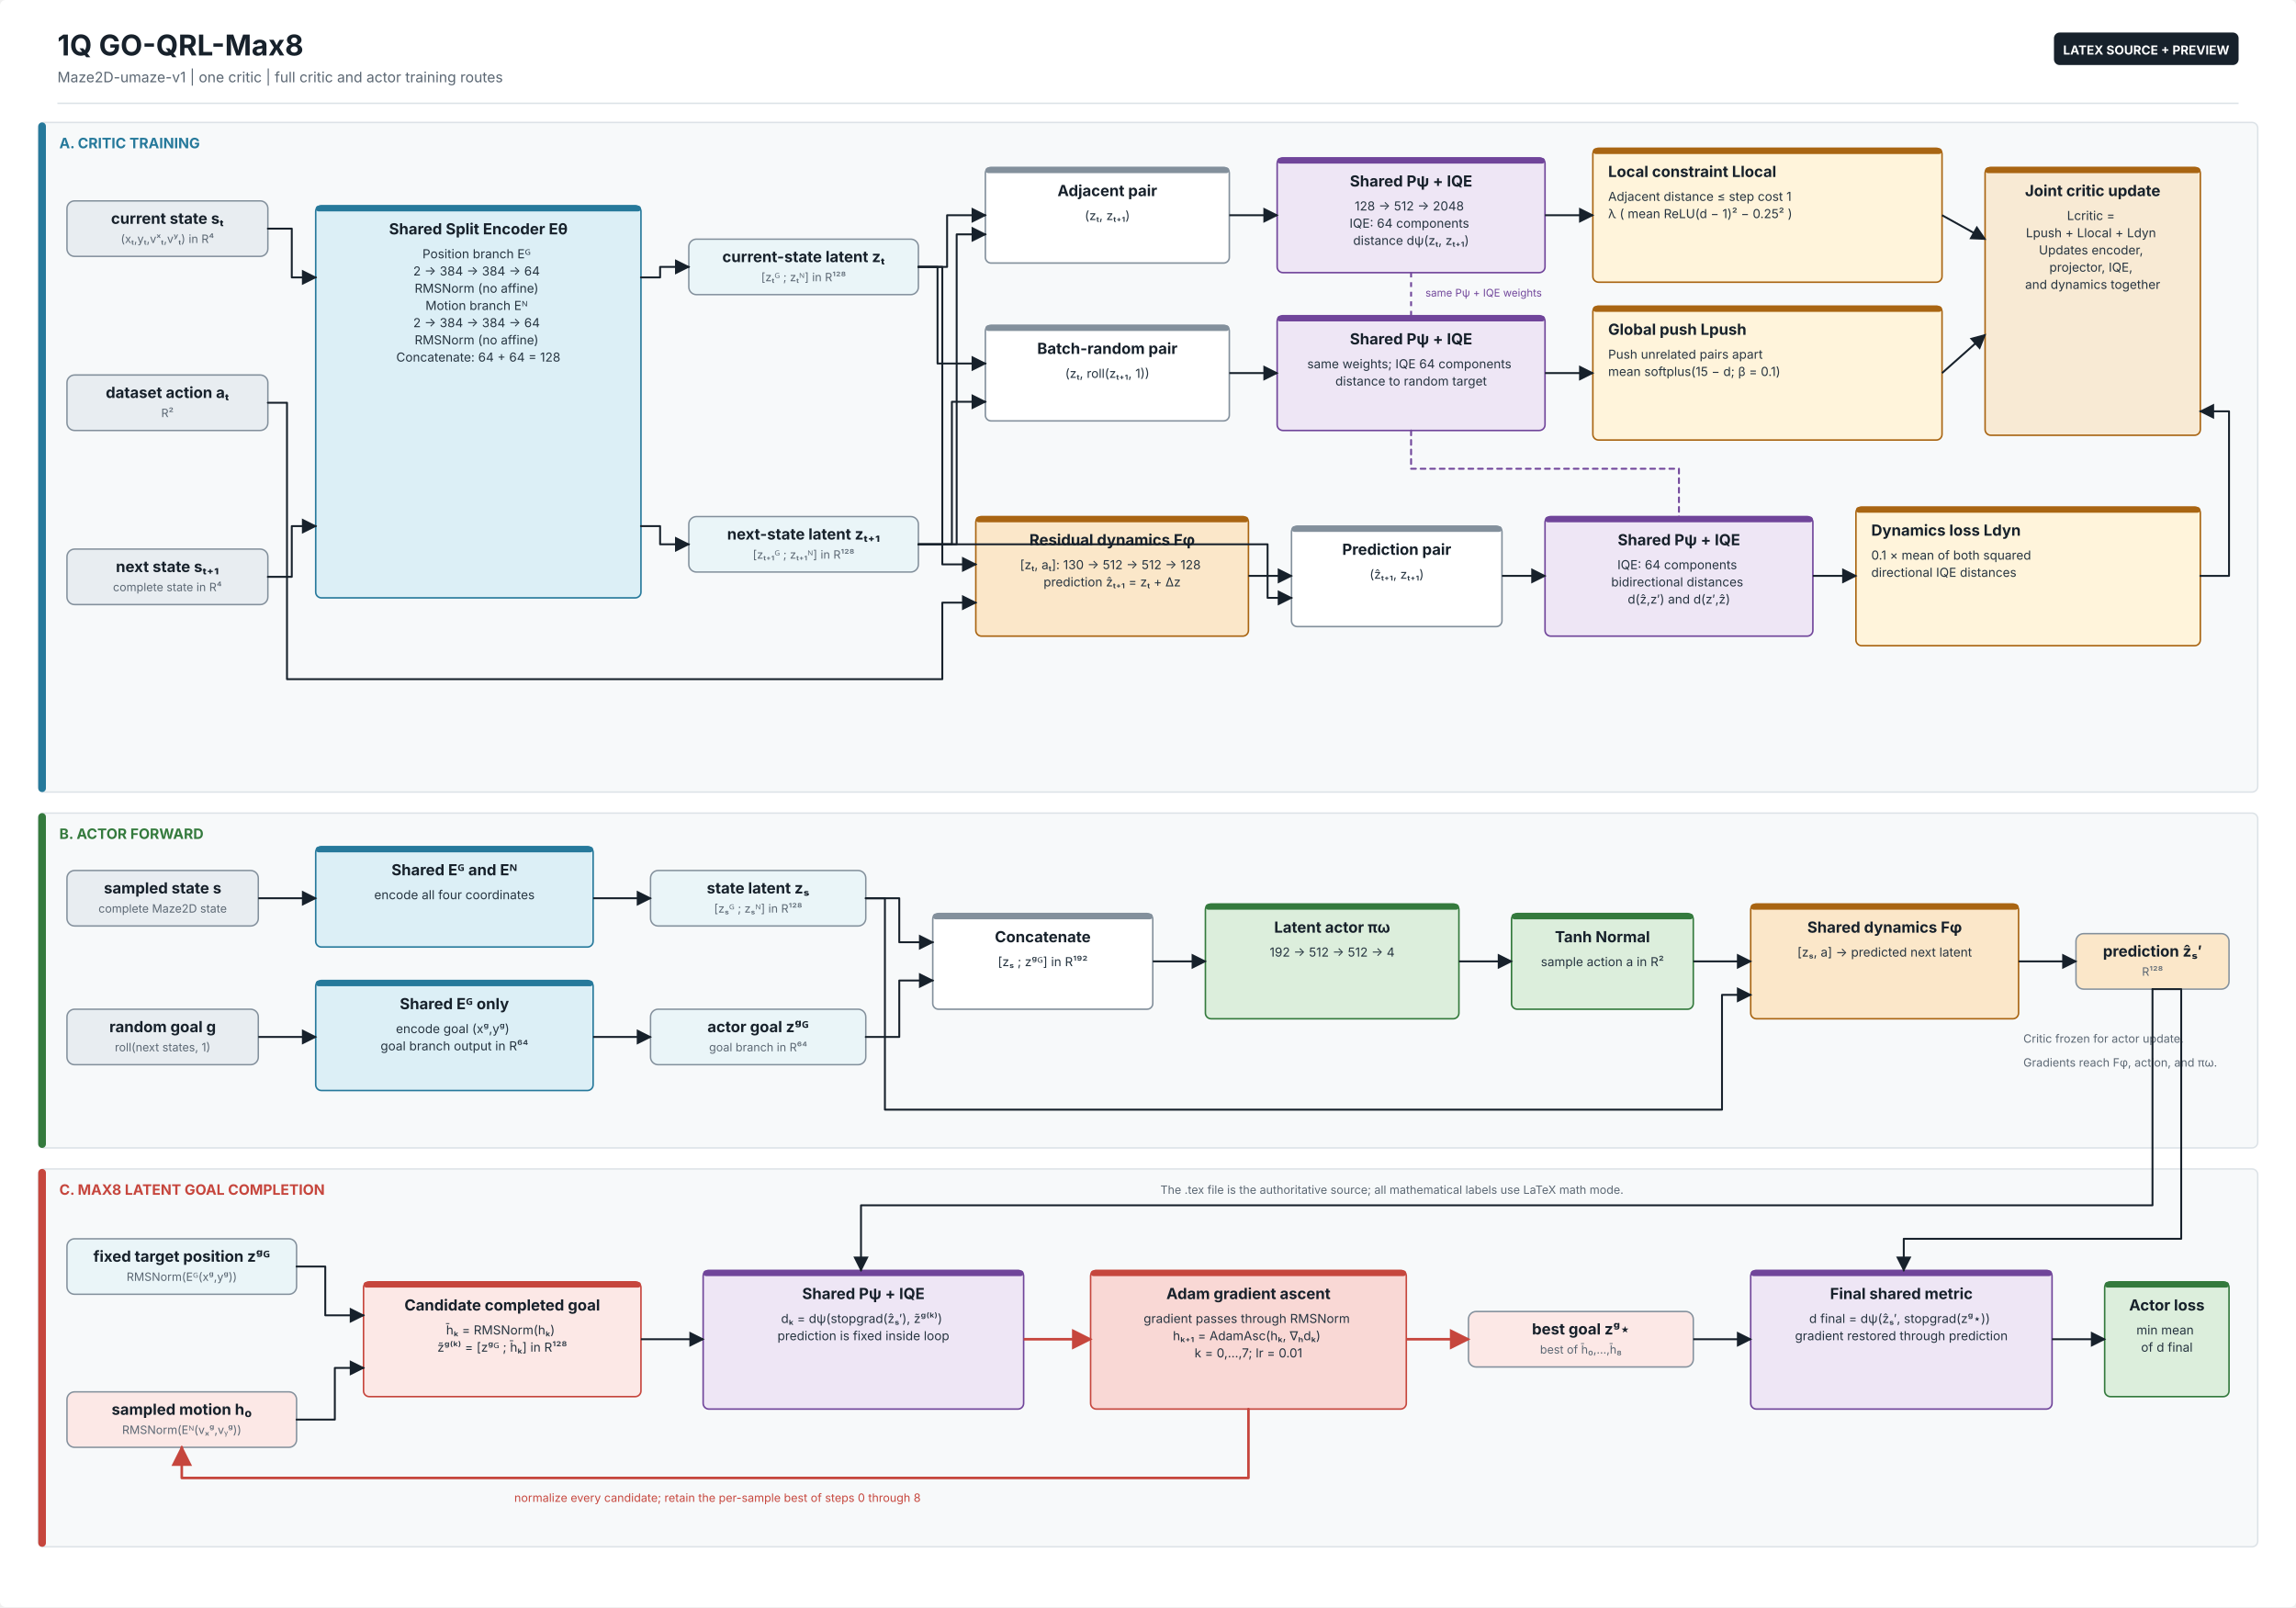
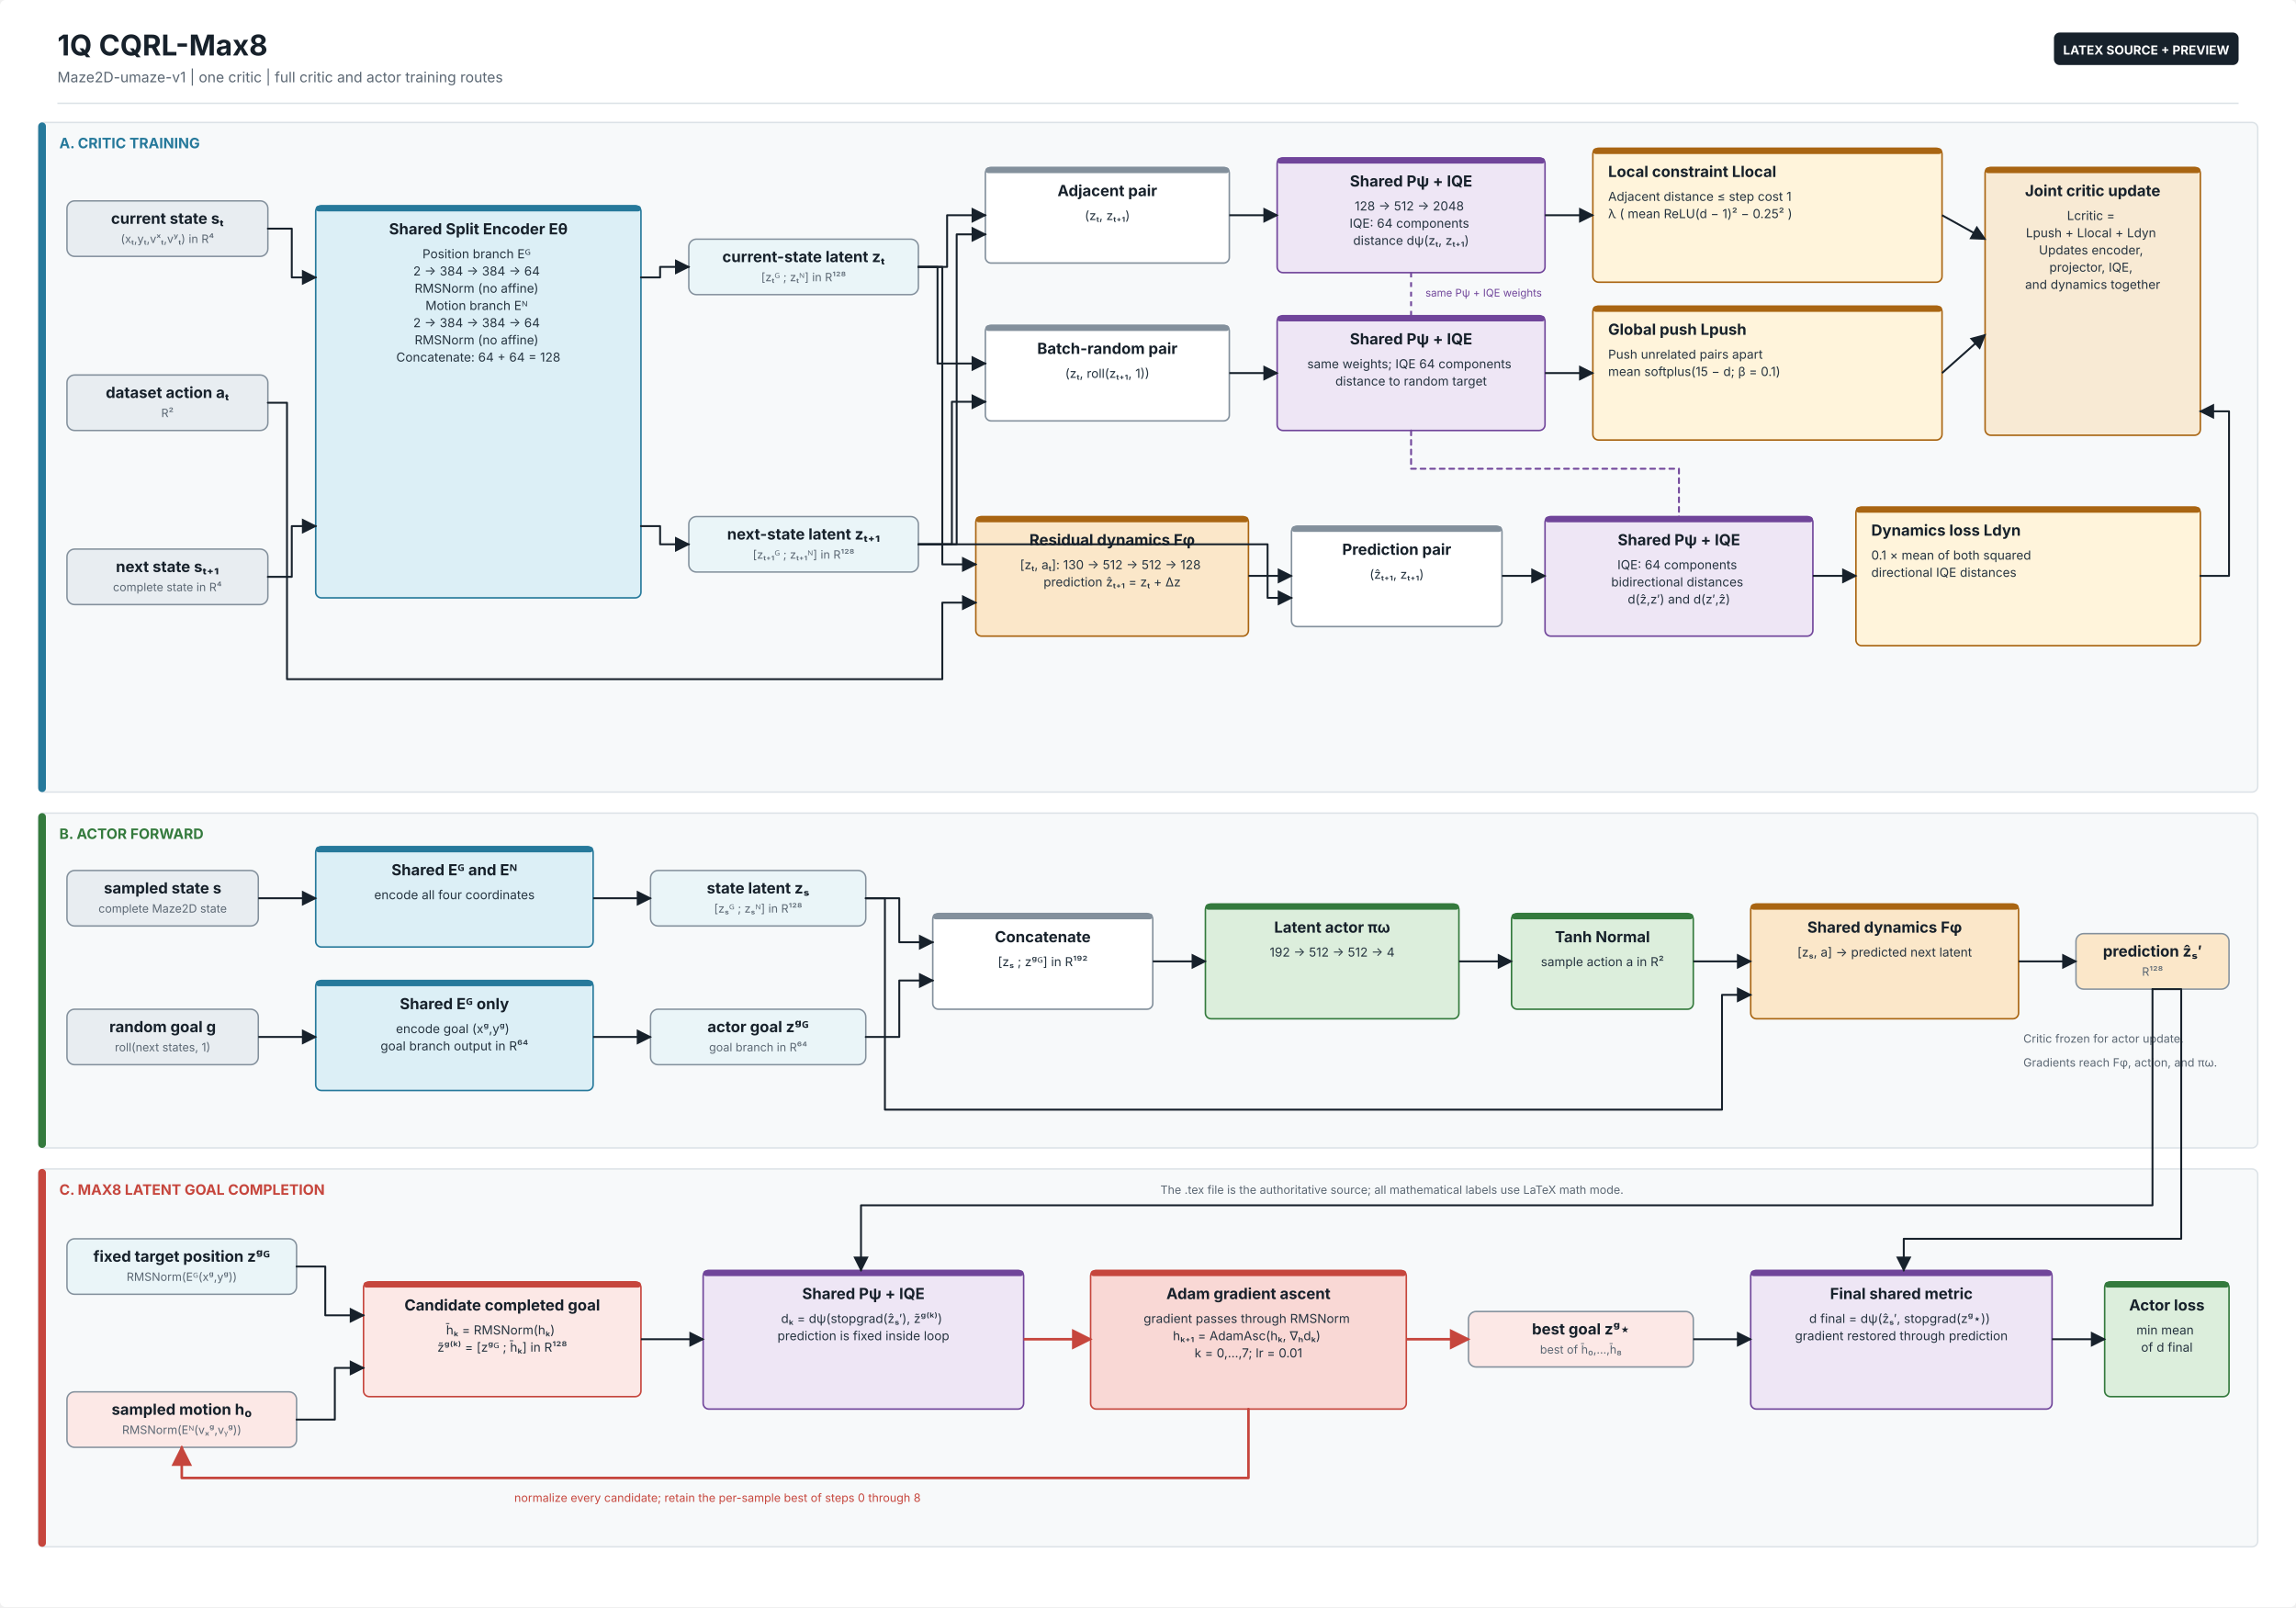
- <svg xmlns="http://www.w3.org/2000/svg" width="2400" height="1680" viewBox="0 0 2400 1680" role="img" aria-label="Detailed 1Q GO-QRL-Max8 architecture on Maze2D">
+ <svg xmlns="http://www.w3.org/2000/svg" width="2400" height="1680" viewBox="0 0 2400 1680" role="img" aria-label="Detailed 1Q CQRL-Max8 architecture on Maze2D">
  <defs>
    <filter id="shadow" x="-20%" y="-20%" width="150%" height="160%">
      <feDropShadow dx="0" dy="3" stdDeviation="4" flood-color="#17212B" flood-opacity="0.12" />
    </filter>
    <marker id="arrow" viewBox="0 0 10 10" refX="9" refY="5" markerWidth="8" markerHeight="8" orient="auto-start-reverse">
      <path d="M 0 0 L 10 5 L 0 10 z" fill="#17212B" />
    </marker>
    <marker id="arrow-red" viewBox="0 0 10 10" refX="9" refY="5" markerWidth="8" markerHeight="8" orient="auto-start-reverse">
      <path d="M 0 0 L 10 5 L 0 10 z" fill="#C6463D" />
    </marker>
    <style>
    text { font-family: Inter, "Noto Sans", "DejaVu Sans", Arial, sans-serif; fill: #17212B; }
    .title { font-size: 30px; font-weight: 700; }
    .subtitle { font-size: 15px; fill: #5B6773; }
    .section { font-size: 15px; font-weight: 700; letter-spacing: 0; }
    .block-title { font-size: 16px; font-weight: 700; }
    .block-sub { font-size: 13px; fill: #263440; }
    .small { font-size: 12px; fill: #5B6773; }
    .tiny { font-size: 11px; fill: #5B6773; }
    .math { font-family: "DejaVu Sans Mono", monospace; font-size: 13px; }
  </style>
  </defs>
  <rect x="0" y="0" width="2400" height="1680" rx="6" fill="#FFFFFF" stroke="none" stroke-width="1.5" />
-   <text x="60" y="58" class="title" text-anchor="start">1Q GO-QRL-Max8</text>
+   <text x="60" y="58" class="title" text-anchor="start">1Q CQRL-Max8</text>
  <text x="60" y="86" class="subtitle" text-anchor="start">Maze2D-umaze-v1  |  one critic  |  full critic and actor training routes</text>
  <rect x="2147.0" y="34" width="193.0" height="34" rx="6" fill="#17212B" stroke="none" stroke-width="1.5" />
  <text x="2243.5" y="57" class="block-sub" text-anchor="middle" style="fill:#FFFFFF" font-weight="700">LATEX SOURCE + PREVIEW</text>
  <line x1="60" y1="108" x2="2340" y2="108" stroke="#DCE2E7" stroke-width="1.5" fill="none" />
  <rect x="40" y="128" width="2320" height="700" rx="6" fill="#F7F9FA" stroke="#DCE2E7" stroke-width="1.5" />
  <rect x="40" y="128" width="8" height="700" rx="4" fill="#26799B" stroke="none" stroke-width="1.5" />
  <text x="62" y="155" class="section" text-anchor="start" style="fill:#26799B">A. CRITIC TRAINING</text>
  <rect x="40" y="850" width="2320" height="350" rx="6" fill="#F7F9FA" stroke="#DCE2E7" stroke-width="1.5" />
  <rect x="40" y="850" width="8" height="350" rx="4" fill="#347A3D" stroke="none" stroke-width="1.5" />
  <text x="62" y="877" class="section" text-anchor="start" style="fill:#347A3D">B. ACTOR FORWARD</text>
  <rect x="40" y="1222" width="2320" height="395" rx="6" fill="#F7F9FA" stroke="#DCE2E7" stroke-width="1.5" />
  <rect x="40" y="1222" width="8" height="395" rx="4" fill="#C6463D" stroke="none" stroke-width="1.5" />
  <text x="62" y="1249" class="section" text-anchor="start" style="fill:#C6463D">C. MAX8 LATENT GOAL COMPLETION</text>
  <rect x="70" y="210" width="210" height="58" rx="8" fill="#E8EDF1" stroke="#83909C" stroke-width="1.5" />
  <text x="175.0" y="234" class="block-title" text-anchor="middle">current state  sₜ</text>
  <text x="175.0" y="254" class="small" text-anchor="middle">(xₜ,yₜ,vˣₜ,vʸₜ) in R⁴</text>
  <rect x="70" y="392" width="210" height="58" rx="8" fill="#E8EDF1" stroke="#83909C" stroke-width="1.5" />
  <text x="175.0" y="416" class="block-title" text-anchor="middle">dataset action  aₜ</text>
  <text x="175.0" y="436" class="small" text-anchor="middle">R²</text>
  <rect x="70" y="574" width="210" height="58" rx="8" fill="#E8EDF1" stroke="#83909C" stroke-width="1.5" />
  <text x="175.0" y="598" class="block-title" text-anchor="middle">next state  sₜ₊₁</text>
  <text x="175.0" y="618" class="small" text-anchor="middle">complete state in R⁴</text>
  <rect x="330" y="215" width="340" height="410" rx="6" fill="#DCEFF6" stroke="#26799B" stroke-width="1.6" />
  <rect x="330" y="215" width="340" height="6" rx="3" fill="#26799B" stroke="none" stroke-width="1.5" />
  <text x="500.0" y="245" class="block-title" text-anchor="middle" style="fill:#17212B">Shared Split Encoder  Eθ</text>
  <text x="500.0" y="270" class="block-sub" text-anchor="middle">
    <tspan x="500.0" dy="0">Position branch  Eᴳ</tspan>
    <tspan x="500.0" dy="18">2 → 384 → 384 → 64</tspan>
    <tspan x="500.0" dy="18">RMSNorm (no affine)</tspan>
    <tspan x="500.0" dy="18" />
    <tspan x="500.0" dy="18">Motion branch  Eᴺ</tspan>
    <tspan x="500.0" dy="18">2 → 384 → 384 → 64</tspan>
    <tspan x="500.0" dy="18">RMSNorm (no affine)</tspan>
    <tspan x="500.0" dy="18" />
    <tspan x="500.0" dy="18">Concatenate: 64 + 64 = 128</tspan>
  </text>
  <rect x="720" y="250" width="240" height="58" rx="8" fill="#EAF5F8" stroke="#83909C" stroke-width="1.5" />
  <text x="840.0" y="274" class="block-title" text-anchor="middle">current-state latent  zₜ</text>
  <text x="840.0" y="294" class="small" text-anchor="middle">[zₜᴳ ; zₜᴺ] in R¹²⁸</text>
  <rect x="720" y="540" width="240" height="58" rx="8" fill="#EAF5F8" stroke="#83909C" stroke-width="1.5" />
  <text x="840.0" y="564" class="block-title" text-anchor="middle">next-state latent  zₜ₊₁</text>
  <text x="840.0" y="584" class="small" text-anchor="middle">[zₜ₊₁ᴳ ; zₜ₊₁ᴺ] in R¹²⁸</text>
  <polyline points="280,239 305,239 305,290 330,290" stroke="#17212B" stroke-width="2" stroke-linejoin="round" stroke-linecap="round" fill="none" marker-end="url(#arrow)" />
  <polyline points="280,603 305,603 305,550 330,550" stroke="#17212B" stroke-width="2" stroke-linejoin="round" stroke-linecap="round" fill="none" marker-end="url(#arrow)" />
  <polyline points="670,290 690,290 690,279 720,279" stroke="#17212B" stroke-width="2" stroke-linejoin="round" stroke-linecap="round" fill="none" marker-end="url(#arrow)" />
  <polyline points="670,550 690,550 690,569 720,569" stroke="#17212B" stroke-width="2" stroke-linejoin="round" stroke-linecap="round" fill="none" marker-end="url(#arrow)" />
  <rect x="1030" y="175" width="255" height="100" rx="6" fill="#FFFFFF" stroke="#83909C" stroke-width="1.6" />
  <rect x="1030" y="175" width="255" height="6" rx="3" fill="#83909C" stroke="none" stroke-width="1.5" />
  <text x="1157.5" y="205" class="block-title" text-anchor="middle" style="fill:#17212B">Adjacent pair</text>
  <text x="1157.5" y="230" class="block-sub" text-anchor="middle">
    <tspan x="1157.5" dy="0">(zₜ, zₜ₊₁)</tspan>
  </text>
  <rect x="1335" y="165" width="280" height="120" rx="6" fill="#EEE6F5" stroke="#70459A" stroke-width="1.6" />
  <rect x="1335" y="165" width="280" height="6" rx="3" fill="#70459A" stroke="none" stroke-width="1.5" />
  <text x="1475.0" y="195" class="block-title" text-anchor="middle" style="fill:#17212B">Shared  Pψ + IQE</text>
  <text x="1475.0" y="220" class="block-sub" text-anchor="middle">
    <tspan x="1475.0" dy="0">128 → 512 → 2048</tspan>
    <tspan x="1475.0" dy="18">IQE: 64 components</tspan>
    <tspan x="1475.0" dy="18">distance  dψ(zₜ, zₜ₊₁)</tspan>
  </text>
  <rect x="1665" y="155" width="365" height="140" rx="6" fill="#FFF4DB" stroke="#A96512" stroke-width="1.6" />
  <rect x="1665" y="155" width="365" height="6" rx="3" fill="#A96512" stroke="none" stroke-width="1.5" />
  <text x="1681" y="185" class="block-title" text-anchor="start" style="fill:#17212B">Local constraint  Llocal</text>
  <text x="1681" y="210" class="block-sub" text-anchor="start">
    <tspan x="1681" dy="0">Adjacent distance ≤ step cost 1</tspan>
    <tspan x="1681" dy="18">λ ( mean ReLU(d − 1)² − 0.25² )</tspan>
  </text>
  <rect x="1030" y="340" width="255" height="100" rx="6" fill="#FFFFFF" stroke="#83909C" stroke-width="1.6" />
  <rect x="1030" y="340" width="255" height="6" rx="3" fill="#83909C" stroke="none" stroke-width="1.5" />
  <text x="1157.5" y="370" class="block-title" text-anchor="middle" style="fill:#17212B">Batch-random pair</text>
  <text x="1157.5" y="395" class="block-sub" text-anchor="middle">
    <tspan x="1157.5" dy="0">(zₜ, roll(zₜ₊₁, 1))</tspan>
  </text>
  <rect x="1335" y="330" width="280" height="120" rx="6" fill="#EEE6F5" stroke="#70459A" stroke-width="1.6" />
  <rect x="1335" y="330" width="280" height="6" rx="3" fill="#70459A" stroke="none" stroke-width="1.5" />
  <text x="1475.0" y="360" class="block-title" text-anchor="middle" style="fill:#17212B">Shared  Pψ + IQE</text>
  <text x="1475.0" y="385" class="block-sub" text-anchor="middle">
    <tspan x="1475.0" dy="0">same weights; IQE 64 components</tspan>
    <tspan x="1475.0" dy="18">distance to random target</tspan>
  </text>
  <rect x="1665" y="320" width="365" height="140" rx="6" fill="#FFF4DB" stroke="#A96512" stroke-width="1.6" />
  <rect x="1665" y="320" width="365" height="6" rx="3" fill="#A96512" stroke="none" stroke-width="1.5" />
  <text x="1681" y="350" class="block-title" text-anchor="start" style="fill:#17212B">Global push  Lpush</text>
  <text x="1681" y="375" class="block-sub" text-anchor="start">
    <tspan x="1681" dy="0">Push unrelated pairs apart</tspan>
    <tspan x="1681" dy="18">mean softplus(15 − d; β = 0.1)</tspan>
  </text>
  <rect x="1020" y="540" width="285" height="125" rx="6" fill="#FBE7C9" stroke="#A96512" stroke-width="1.6" />
  <rect x="1020" y="540" width="285" height="6" rx="3" fill="#A96512" stroke="none" stroke-width="1.5" />
  <text x="1162.5" y="570" class="block-title" text-anchor="middle" style="fill:#17212B">Residual dynamics  Fφ</text>
  <text x="1162.5" y="595" class="block-sub" text-anchor="middle">
    <tspan x="1162.5" dy="0">[zₜ, aₜ]: 130 → 512 → 512 → 128</tspan>
    <tspan x="1162.5" dy="18">prediction  ẑₜ₊₁ = zₜ + Δz</tspan>
  </text>
  <rect x="1350" y="550" width="220" height="105" rx="6" fill="#FFFFFF" stroke="#83909C" stroke-width="1.6" />
  <rect x="1350" y="550" width="220" height="6" rx="3" fill="#83909C" stroke="none" stroke-width="1.5" />
  <text x="1460.0" y="580" class="block-title" text-anchor="middle" style="fill:#17212B">Prediction pair</text>
  <text x="1460.0" y="605" class="block-sub" text-anchor="middle">
    <tspan x="1460.0" dy="0">(ẑₜ₊₁, zₜ₊₁)</tspan>
  </text>
  <rect x="1615" y="540" width="280" height="125" rx="6" fill="#EEE6F5" stroke="#70459A" stroke-width="1.6" />
  <rect x="1615" y="540" width="280" height="6" rx="3" fill="#70459A" stroke="none" stroke-width="1.5" />
  <text x="1755.0" y="570" class="block-title" text-anchor="middle" style="fill:#17212B">Shared  Pψ + IQE</text>
  <text x="1755.0" y="595" class="block-sub" text-anchor="middle">
    <tspan x="1755.0" dy="0">IQE: 64 components</tspan>
    <tspan x="1755.0" dy="18">bidirectional distances</tspan>
    <tspan x="1755.0" dy="18">d(ẑ,z′) and d(z′,ẑ)</tspan>
  </text>
  <rect x="1940" y="530" width="360" height="145" rx="6" fill="#FFF4DB" stroke="#A96512" stroke-width="1.6" />
  <rect x="1940" y="530" width="360" height="6" rx="3" fill="#A96512" stroke="none" stroke-width="1.5" />
  <text x="1956" y="560" class="block-title" text-anchor="start" style="fill:#17212B">Dynamics loss  Ldyn</text>
  <text x="1956" y="585" class="block-sub" text-anchor="start">
    <tspan x="1956" dy="0">0.1 × mean of both squared</tspan>
    <tspan x="1956" dy="18">directional IQE distances</tspan>
  </text>
  <rect x="2075" y="175" width="225" height="280" rx="6" fill="#F8EAD4" stroke="#A96512" stroke-width="1.6" />
  <rect x="2075" y="175" width="225" height="6" rx="3" fill="#A96512" stroke="none" stroke-width="1.5" />
  <text x="2187.5" y="205" class="block-title" text-anchor="middle" style="fill:#17212B">Joint critic update</text>
  <text x="2187.5" y="230" class="block-sub" text-anchor="middle">
    <tspan x="2187.5" dy="0">Lcritic =</tspan>
    <tspan x="2187.5" dy="18">Lpush + Llocal + Ldyn</tspan>
    <tspan x="2187.5" dy="18" />
    <tspan x="2187.5" dy="18">Updates encoder,</tspan>
    <tspan x="2187.5" dy="18">projector, IQE,</tspan>
    <tspan x="2187.5" dy="18">and dynamics together</tspan>
  </text>
  <polyline points="960,279 990,279 990,225 1030,225" stroke="#17212B" stroke-width="2" stroke-linejoin="round" stroke-linecap="round" fill="none" marker-end="url(#arrow)" />
  <polyline points="960,569 1000,569 1000,245 1030,245" stroke="#17212B" stroke-width="2" stroke-linejoin="round" stroke-linecap="round" fill="none" marker-end="url(#arrow)" />
  <polyline points="960,279 980,279 980,380 1030,380" stroke="#17212B" stroke-width="2" stroke-linejoin="round" stroke-linecap="round" fill="none" marker-end="url(#arrow)" />
  <polyline points="960,569 995,569 995,420 1030,420" stroke="#17212B" stroke-width="2" stroke-linejoin="round" stroke-linecap="round" fill="none" marker-end="url(#arrow)" />
  <polyline points="960,279 985,279 985,590 1020,590" stroke="#17212B" stroke-width="2" stroke-linejoin="round" stroke-linecap="round" fill="none" marker-end="url(#arrow)" />
  <polyline points="280,421 300,421 300,710 985,710 985,630 1020,630" stroke="#17212B" stroke-width="2" stroke-linejoin="round" stroke-linecap="round" fill="none" marker-end="url(#arrow)" />
  <line x1="1285" y1="225" x2="1335" y2="225" stroke="#17212B" stroke-width="2" fill="none" marker-end="url(#arrow)" />
  <line x1="1615" y1="225" x2="1665" y2="225" stroke="#17212B" stroke-width="2" fill="none" marker-end="url(#arrow)" />
  <line x1="1285" y1="390" x2="1335" y2="390" stroke="#17212B" stroke-width="2" fill="none" marker-end="url(#arrow)" />
  <line x1="1615" y1="390" x2="1665" y2="390" stroke="#17212B" stroke-width="2" fill="none" marker-end="url(#arrow)" />
  <line x1="1305" y1="602" x2="1350" y2="602" stroke="#17212B" stroke-width="2" fill="none" marker-end="url(#arrow)" />
  <polyline points="960,569 1325,569 1325,625 1350,625" stroke="#17212B" stroke-width="2" stroke-linejoin="round" stroke-linecap="round" fill="none" marker-end="url(#arrow)" />
  <line x1="1570" y1="602" x2="1615" y2="602" stroke="#17212B" stroke-width="2" fill="none" marker-end="url(#arrow)" />
  <line x1="1895" y1="602" x2="1940" y2="602" stroke="#17212B" stroke-width="2" fill="none" marker-end="url(#arrow)" />
  <line x1="2030" y1="225" x2="2075" y2="250" stroke="#17212B" stroke-width="2" fill="none" marker-end="url(#arrow)" />
  <line x1="2030" y1="390" x2="2075" y2="350" stroke="#17212B" stroke-width="2" fill="none" marker-end="url(#arrow)" />
  <polyline points="2300,602 2330,602 2330,430 2300,430" stroke="#17212B" stroke-width="2" stroke-linejoin="round" stroke-linecap="round" fill="none" marker-end="url(#arrow)" />
  <line x1="1475" y1="285" x2="1475" y2="330" stroke="#70459A" stroke-width="2" fill="none" stroke-dasharray="5 5" />
  <polyline points="1475,450 1475,490 1755,490 1755,540" stroke="#70459A" stroke-width="2" stroke-linejoin="round" stroke-linecap="round" fill="none" stroke-dasharray="5 5" />
  <text x="1490" y="310" class="tiny" text-anchor="start" style="fill:#70459A">same Pψ + IQE weights</text>
  <rect x="70" y="910" width="200" height="58" rx="8" fill="#E8EDF1" stroke="#83909C" stroke-width="1.5" />
  <text x="170.0" y="934" class="block-title" text-anchor="middle">sampled state  s</text>
  <text x="170.0" y="954" class="small" text-anchor="middle">complete Maze2D state</text>
  <rect x="70" y="1055" width="200" height="58" rx="8" fill="#E8EDF1" stroke="#83909C" stroke-width="1.5" />
  <text x="170.0" y="1079" class="block-title" text-anchor="middle">random goal  g</text>
  <text x="170.0" y="1099" class="small" text-anchor="middle">roll(next states, 1)</text>
  <rect x="330" y="885" width="290" height="105" rx="6" fill="#DCEFF6" stroke="#26799B" stroke-width="1.6" />
  <rect x="330" y="885" width="290" height="6" rx="3" fill="#26799B" stroke="none" stroke-width="1.5" />
  <text x="475.0" y="915" class="block-title" text-anchor="middle" style="fill:#17212B">Shared Eᴳ and Eᴺ</text>
  <text x="475.0" y="940" class="block-sub" text-anchor="middle">
    <tspan x="475.0" dy="0">encode all four coordinates</tspan>
  </text>
  <rect x="330" y="1025" width="290" height="115" rx="6" fill="#DCEFF6" stroke="#26799B" stroke-width="1.6" />
  <rect x="330" y="1025" width="290" height="6" rx="3" fill="#26799B" stroke="none" stroke-width="1.5" />
  <text x="475.0" y="1055" class="block-title" text-anchor="middle" style="fill:#17212B">Shared Eᴳ only</text>
  <text x="475.0" y="1080" class="block-sub" text-anchor="middle">
    <tspan x="475.0" dy="0">encode goal (xᵍ,yᵍ)</tspan>
    <tspan x="475.0" dy="18">goal branch output in R⁶⁴</tspan>
  </text>
  <rect x="680" y="910" width="225" height="58" rx="8" fill="#EAF5F8" stroke="#83909C" stroke-width="1.5" />
  <text x="792.5" y="934" class="block-title" text-anchor="middle">state latent  zₛ</text>
  <text x="792.5" y="954" class="small" text-anchor="middle">[zₛᴳ ; zₛᴺ] in R¹²⁸</text>
  <rect x="680" y="1055" width="225" height="58" rx="8" fill="#EAF5F8" stroke="#83909C" stroke-width="1.5" />
  <text x="792.5" y="1079" class="block-title" text-anchor="middle">actor goal  zᵍᴳ</text>
  <text x="792.5" y="1099" class="small" text-anchor="middle">goal branch in R⁶⁴</text>
  <rect x="975" y="955" width="230" height="100" rx="6" fill="#FFFFFF" stroke="#83909C" stroke-width="1.6" />
  <rect x="975" y="955" width="230" height="6" rx="3" fill="#83909C" stroke="none" stroke-width="1.5" />
  <text x="1090.0" y="985" class="block-title" text-anchor="middle" style="fill:#17212B">Concatenate</text>
  <text x="1090.0" y="1010" class="block-sub" text-anchor="middle">
    <tspan x="1090.0" dy="0">[zₛ ; zᵍᴳ] in R¹⁹²</tspan>
  </text>
  <rect x="1260" y="945" width="265" height="120" rx="6" fill="#DCEEDC" stroke="#347A3D" stroke-width="1.6" />
  <rect x="1260" y="945" width="265" height="6" rx="3" fill="#347A3D" stroke="none" stroke-width="1.5" />
  <text x="1392.5" y="975" class="block-title" text-anchor="middle" style="fill:#17212B">Latent actor  πω</text>
  <text x="1392.5" y="1000" class="block-sub" text-anchor="middle">
    <tspan x="1392.5" dy="0">192 → 512 → 512 → 4</tspan>
  </text>
  <rect x="1580" y="955" width="190" height="100" rx="6" fill="#DCEEDC" stroke="#347A3D" stroke-width="1.6" />
  <rect x="1580" y="955" width="190" height="6" rx="3" fill="#347A3D" stroke="none" stroke-width="1.5" />
  <text x="1675.0" y="985" class="block-title" text-anchor="middle" style="fill:#17212B">Tanh Normal</text>
  <text x="1675.0" y="1010" class="block-sub" text-anchor="middle">
    <tspan x="1675.0" dy="0">sample action  a in R²</tspan>
  </text>
  <rect x="1830" y="945" width="280" height="120" rx="6" fill="#FBE7C9" stroke="#A96512" stroke-width="1.6" />
  <rect x="1830" y="945" width="280" height="6" rx="3" fill="#A96512" stroke="none" stroke-width="1.5" />
  <text x="1970.0" y="975" class="block-title" text-anchor="middle" style="fill:#17212B">Shared dynamics  Fφ</text>
  <text x="1970.0" y="1000" class="block-sub" text-anchor="middle">
    <tspan x="1970.0" dy="0">[zₛ, a] → predicted next latent</tspan>
  </text>
  <rect x="2170" y="976" width="160" height="58" rx="8" fill="#FBE7C9" stroke="#83909C" stroke-width="1.5" />
  <text x="2250.0" y="1000" class="block-title" text-anchor="middle">prediction  ẑₛ′</text>
  <text x="2250.0" y="1020" class="small" text-anchor="middle">R¹²⁸</text>
  <line x1="270" y1="939" x2="330" y2="939" stroke="#17212B" stroke-width="2" fill="none" marker-end="url(#arrow)" />
  <line x1="270" y1="1084" x2="330" y2="1084" stroke="#17212B" stroke-width="2" fill="none" marker-end="url(#arrow)" />
  <line x1="620" y1="939" x2="680" y2="939" stroke="#17212B" stroke-width="2" fill="none" marker-end="url(#arrow)" />
  <line x1="620" y1="1084" x2="680" y2="1084" stroke="#17212B" stroke-width="2" fill="none" marker-end="url(#arrow)" />
  <polyline points="905,939 940,939 940,985 975,985" stroke="#17212B" stroke-width="2" stroke-linejoin="round" stroke-linecap="round" fill="none" marker-end="url(#arrow)" />
  <polyline points="905,1084 940,1084 940,1025 975,1025" stroke="#17212B" stroke-width="2" stroke-linejoin="round" stroke-linecap="round" fill="none" marker-end="url(#arrow)" />
  <line x1="1205" y1="1005" x2="1260" y2="1005" stroke="#17212B" stroke-width="2" fill="none" marker-end="url(#arrow)" />
  <line x1="1525" y1="1005" x2="1580" y2="1005" stroke="#17212B" stroke-width="2" fill="none" marker-end="url(#arrow)" />
  <line x1="1770" y1="1005" x2="1830" y2="1005" stroke="#17212B" stroke-width="2" fill="none" marker-end="url(#arrow)" />
  <polyline points="905,939 925,939 925,1160 1800,1160 1800,1040 1830,1040" stroke="#17212B" stroke-width="2" stroke-linejoin="round" stroke-linecap="round" fill="none" marker-end="url(#arrow)" />
  <line x1="2110" y1="1005" x2="2170" y2="1005" stroke="#17212B" stroke-width="2" fill="none" marker-end="url(#arrow)" />
  <text x="2115" y="1090" class="small" text-anchor="start">Critic frozen for actor update.</text>
  <text x="2115" y="1115" class="small" text-anchor="start">Gradients reach Fφ, action, and πω.</text>
  <rect x="70" y="1295" width="240" height="58" rx="8" fill="#EAF5F8" stroke="#83909C" stroke-width="1.5" />
  <text x="190.0" y="1319" class="block-title" text-anchor="middle">fixed target position  zᵍᴳ</text>
  <text x="190.0" y="1339" class="small" text-anchor="middle">RMSNorm(Eᴳ(xᵍ,yᵍ))</text>
  <rect x="70" y="1455" width="240" height="58" rx="8" fill="#FCE8E6" stroke="#83909C" stroke-width="1.5" />
  <text x="190.0" y="1479" class="block-title" text-anchor="middle">sampled motion  h₀</text>
  <text x="190.0" y="1499" class="small" text-anchor="middle">RMSNorm(Eᴺ(vₓᵍ,vᵧᵍ))</text>
  <rect x="380" y="1340" width="290" height="120" rx="6" fill="#FCE8E6" stroke="#C6463D" stroke-width="1.6" />
  <rect x="380" y="1340" width="290" height="6" rx="3" fill="#C6463D" stroke="none" stroke-width="1.5" />
  <text x="525.0" y="1370" class="block-title" text-anchor="middle" style="fill:#17212B">Candidate completed goal</text>
  <text x="525.0" y="1395" class="block-sub" text-anchor="middle">
    <tspan x="525.0" dy="0">h̄ₖ = RMSNorm(hₖ)</tspan>
    <tspan x="525.0" dy="18">z̃ᵍ⁽ᵏ⁾ = [zᵍᴳ ; h̄ₖ] in R¹²⁸</tspan>
  </text>
  <rect x="735" y="1328" width="335" height="145" rx="6" fill="#EEE6F5" stroke="#70459A" stroke-width="1.6" />
  <rect x="735" y="1328" width="335" height="6" rx="3" fill="#70459A" stroke="none" stroke-width="1.5" />
  <text x="902.5" y="1358" class="block-title" text-anchor="middle" style="fill:#17212B">Shared Pψ + IQE</text>
  <text x="902.5" y="1383" class="block-sub" text-anchor="middle">
    <tspan x="902.5" dy="0">dₖ = dψ(stopgrad(ẑₛ′), z̃ᵍ⁽ᵏ⁾)</tspan>
    <tspan x="902.5" dy="18">prediction is fixed inside loop</tspan>
  </text>
  <rect x="1140" y="1328" width="330" height="145" rx="6" fill="#F9D8D5" stroke="#C6463D" stroke-width="1.6" />
  <rect x="1140" y="1328" width="330" height="6" rx="3" fill="#C6463D" stroke="none" stroke-width="1.5" />
  <text x="1305.0" y="1358" class="block-title" text-anchor="middle" style="fill:#17212B">Adam gradient ascent</text>
  <text x="1305.0" y="1383" class="block-sub" text-anchor="middle">
    <tspan x="1305.0" dy="0">gradient passes through RMSNorm</tspan>
    <tspan x="1305.0" dy="18">hₖ₊₁ = AdamAsc(hₖ, ∇ₕdₖ)</tspan>
    <tspan x="1305.0" dy="18">k = 0,…,7;  lr = 0.01</tspan>
  </text>
  <rect x="1535" y="1371" width="235" height="58" rx="8" fill="#FCE8E6" stroke="#83909C" stroke-width="1.5" />
  <text x="1652.5" y="1395" class="block-title" text-anchor="middle">best goal  zᵍ⋆</text>
  <text x="1652.5" y="1415" class="small" text-anchor="middle">best of h̄₀,…,h̄₈</text>
  <rect x="1830" y="1328" width="315" height="145" rx="6" fill="#EEE6F5" stroke="#70459A" stroke-width="1.6" />
  <rect x="1830" y="1328" width="315" height="6" rx="3" fill="#70459A" stroke="none" stroke-width="1.5" />
  <text x="1987.5" y="1358" class="block-title" text-anchor="middle" style="fill:#17212B">Final shared metric</text>
  <text x="1987.5" y="1383" class="block-sub" text-anchor="middle">
    <tspan x="1987.5" dy="0">d final = dψ(ẑₛ′, stopgrad(zᵍ⋆))</tspan>
    <tspan x="1987.5" dy="18">gradient restored through prediction</tspan>
  </text>
  <rect x="2200" y="1340" width="130" height="120" rx="6" fill="#DCEEDC" stroke="#347A3D" stroke-width="1.6" />
  <rect x="2200" y="1340" width="130" height="6" rx="3" fill="#347A3D" stroke="none" stroke-width="1.5" />
  <text x="2265.0" y="1370" class="block-title" text-anchor="middle" style="fill:#17212B">Actor loss</text>
  <text x="2265.0" y="1395" class="block-sub" text-anchor="middle">
    <tspan x="2265.0" dy="0">min  mean</tspan>
    <tspan x="2265.0" dy="18">of d final</tspan>
  </text>
  <polyline points="310,1324 340,1324 340,1375 380,1375" stroke="#17212B" stroke-width="2" stroke-linejoin="round" stroke-linecap="round" fill="none" marker-end="url(#arrow)" />
  <polyline points="310,1484 350,1484 350,1430 380,1430" stroke="#17212B" stroke-width="2" stroke-linejoin="round" stroke-linecap="round" fill="none" marker-end="url(#arrow)" />
  <line x1="670" y1="1400" x2="735" y2="1400" stroke="#17212B" stroke-width="2" fill="none" marker-end="url(#arrow)" />
  <line x1="1070" y1="1400" x2="1140" y2="1400" stroke="#C6463D" stroke-width="2.7" fill="none" marker-end="url(#arrow-red)" />
  <polyline points="1305,1473 1305,1545 190,1545 190,1513" stroke="#C6463D" stroke-width="2.7" stroke-linejoin="round" stroke-linecap="round" fill="none" marker-end="url(#arrow-red)" />
  <text x="750" y="1570" class="small" text-anchor="middle" style="fill:#C6463D">normalize every candidate; retain the per-sample best of steps 0 through 8</text>
  <line x1="1470" y1="1400" x2="1535" y2="1400" stroke="#C6463D" stroke-width="2.7" fill="none" marker-end="url(#arrow-red)" />
  <line x1="1770" y1="1400" x2="1830" y2="1400" stroke="#17212B" stroke-width="2" fill="none" marker-end="url(#arrow)" />
  <line x1="2145" y1="1400" x2="2200" y2="1400" stroke="#17212B" stroke-width="2" fill="none" marker-end="url(#arrow)" />
  <polyline points="2250,1034 2250,1260 900,1260 900,1328" stroke="#17212B" stroke-width="2" stroke-linejoin="round" stroke-linecap="round" fill="none" marker-end="url(#arrow)" />
  <polyline points="2250,1034 2280,1034 2280,1295 1990,1295 1990,1328" stroke="#17212B" stroke-width="2" stroke-linejoin="round" stroke-linecap="round" fill="none" marker-end="url(#arrow)" />
  <text x="1455" y="1248" class="small" text-anchor="middle">The .tex file is the authoritative source; all mathematical labels use LaTeX math mode.</text>
</svg>
